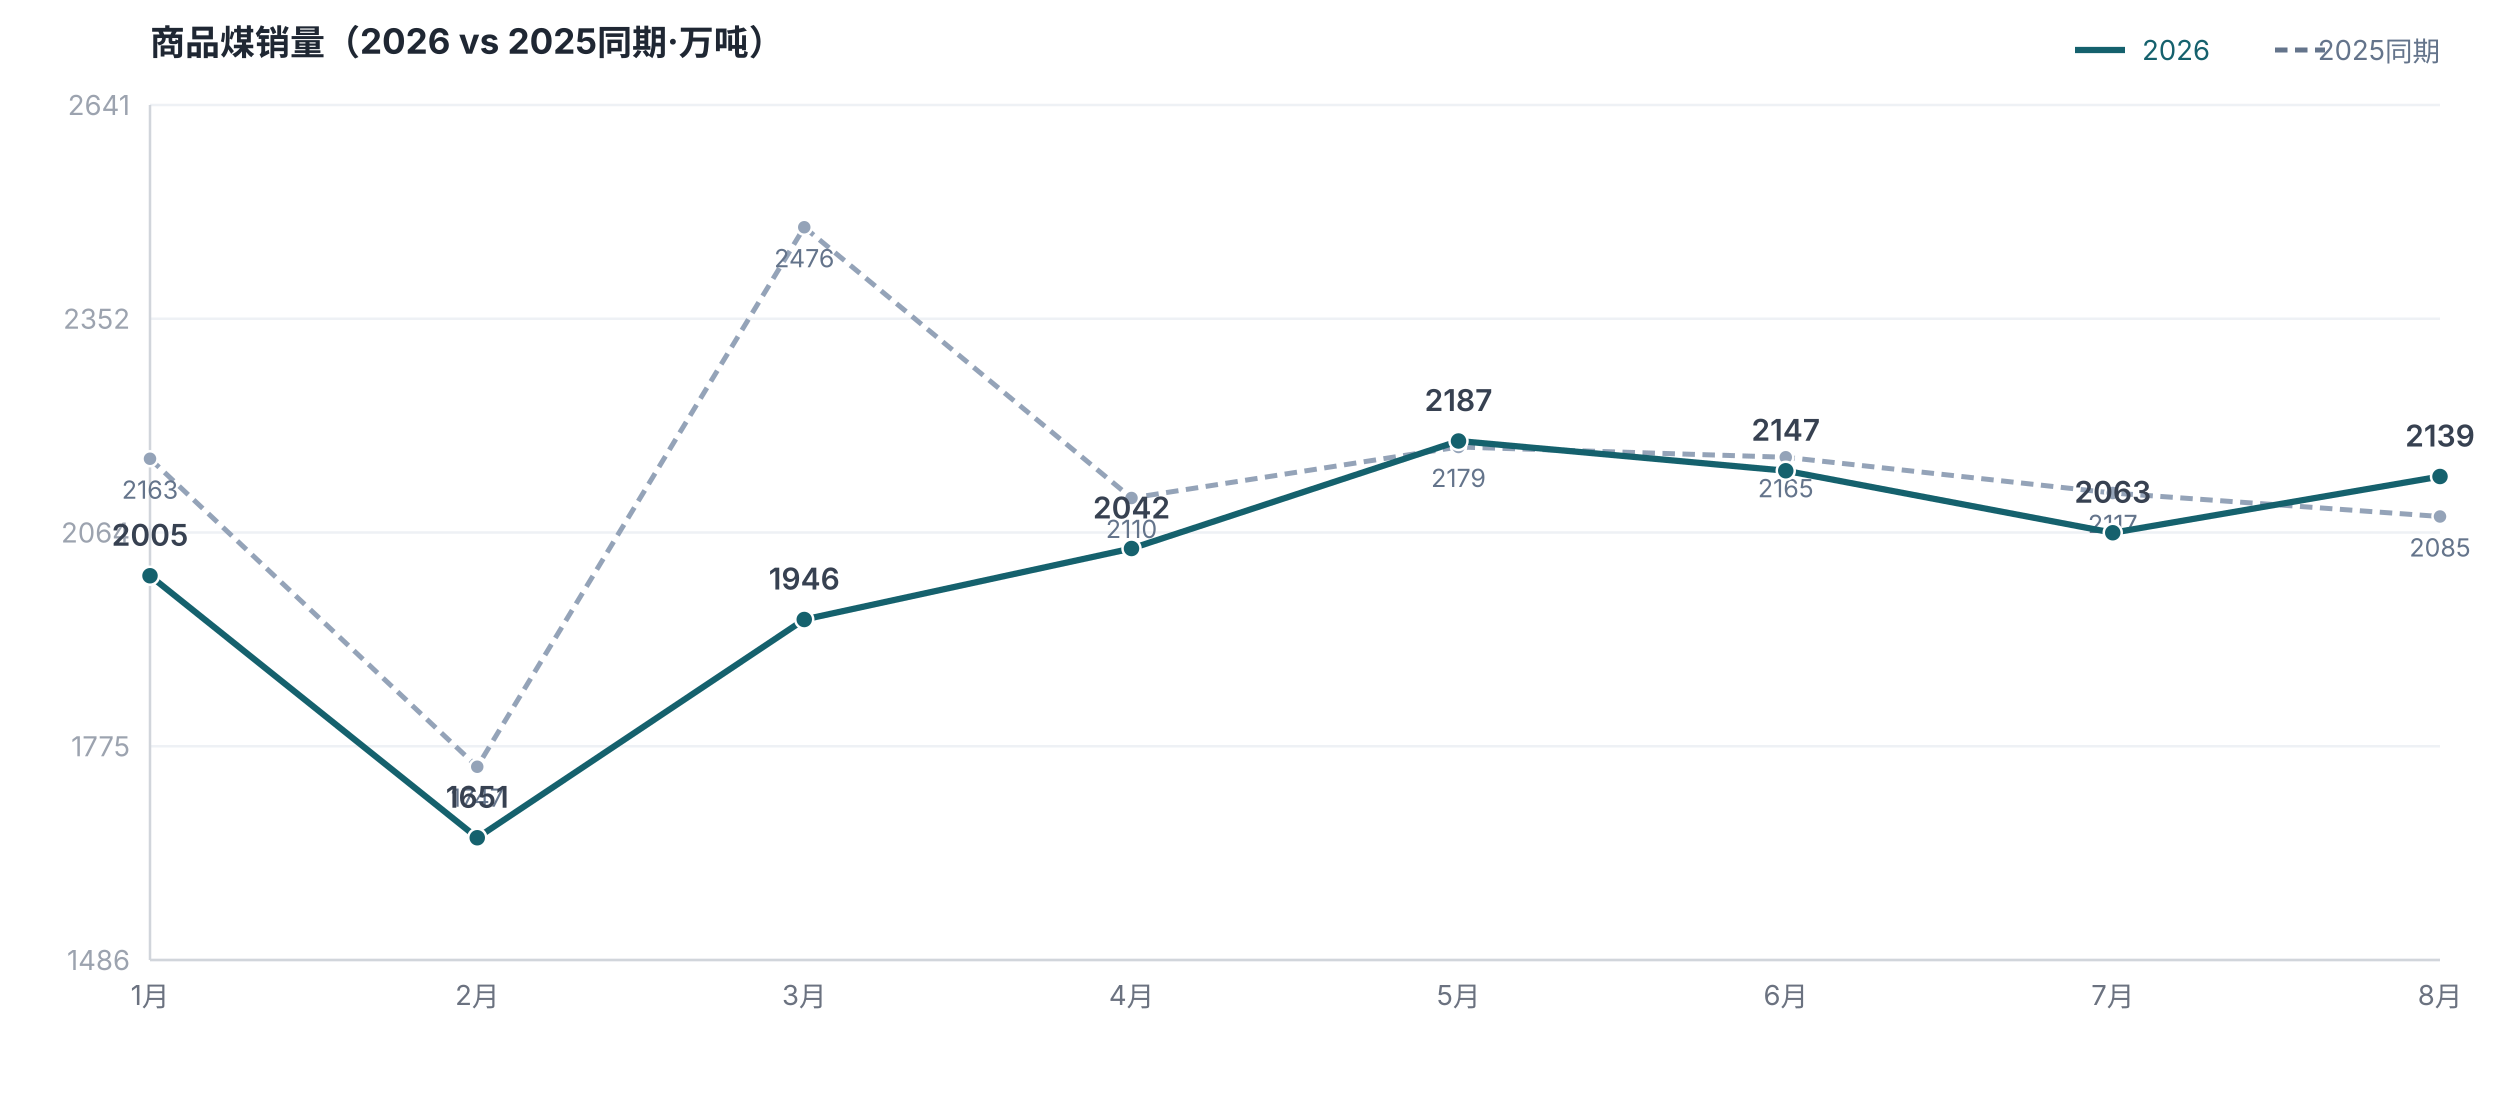
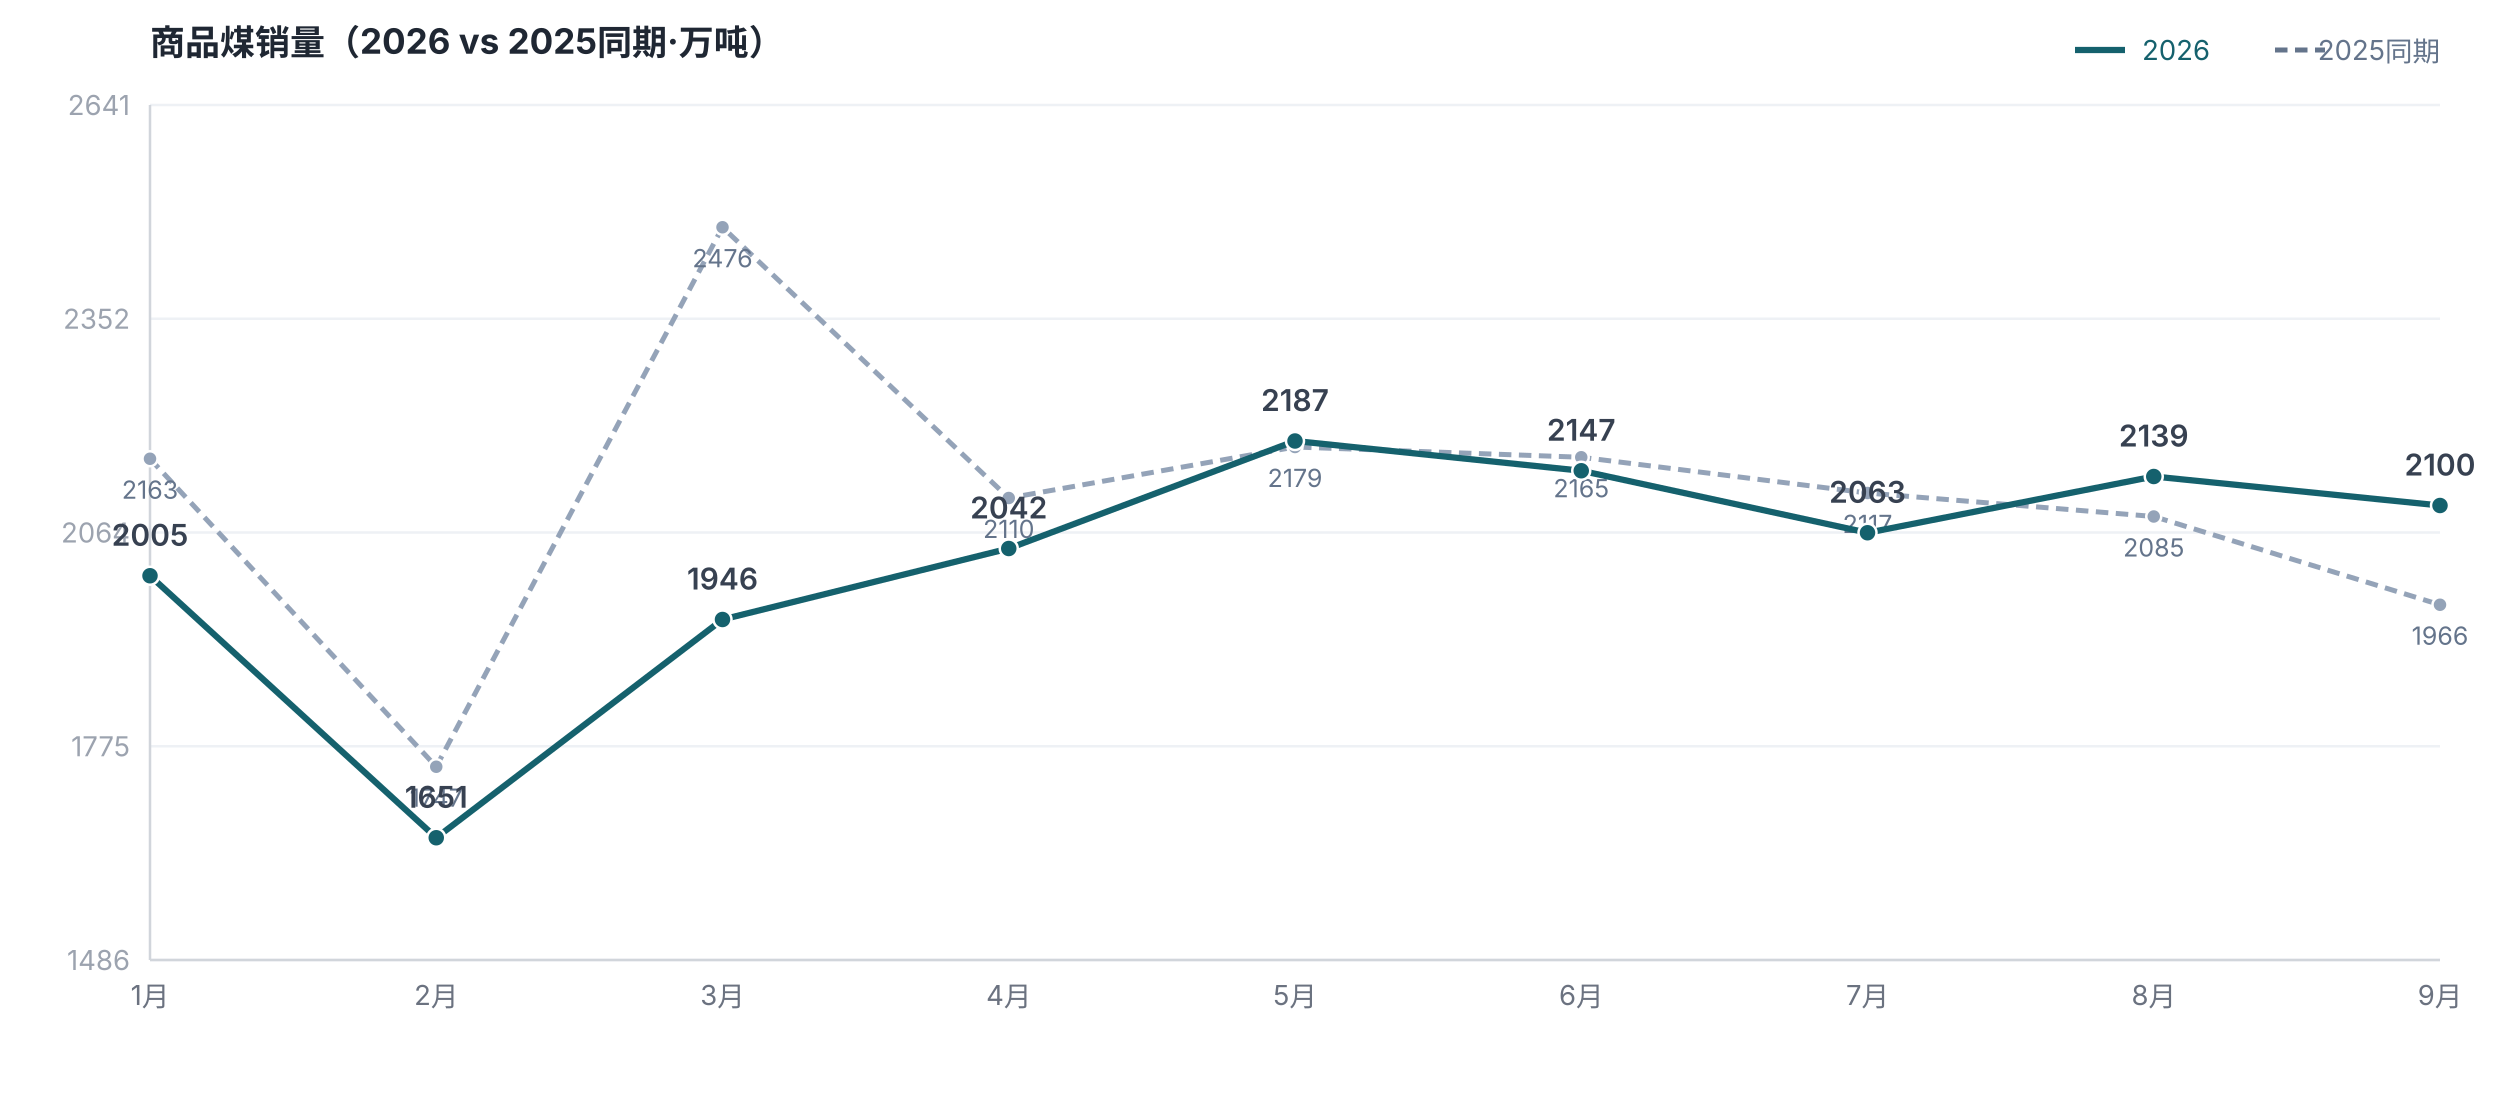
<svg xmlns="http://www.w3.org/2000/svg" viewBox="0 0 1000 440" font-family="-apple-system,Segoe UI,PingFang SC,sans-serif">
  <rect width="1000" height="440" fill="#ffffff" />
  <text x="60" y="22" fill="#1f2733" font-size="14" font-weight="700">商品煤销量（2026 vs 2025同期·万吨）</text>
  <text x="976" y="24" font-size="11" fill="#64748b" text-anchor="end">2025同期</text>
  <line x1="910" y1="20" x2="930" y2="20" stroke="#64748b" stroke-width="2" stroke-dasharray="5 3" />
  <text x="884" y="24" font-size="11" fill="#15616d" text-anchor="end">2026</text>
  <line x1="830" y1="20" x2="850" y2="20" stroke="#15616d" stroke-width="2.5" />
  <line x1="60" y1="384.0" x2="976" y2="384.0" stroke="#eef1f5" />
  <text x="52" y="388.0" font-size="11" fill="#9ca3af" text-anchor="end">1486</text>
  <line x1="60" y1="298.5" x2="976" y2="298.5" stroke="#eef1f5" />
  <text x="52" y="302.5" font-size="11" fill="#9ca3af" text-anchor="end">1775</text>
  <line x1="60" y1="213.0" x2="976" y2="213.0" stroke="#eef1f5" />
  <text x="52" y="217.0" font-size="11" fill="#9ca3af" text-anchor="end">2064</text>
  <line x1="60" y1="127.5" x2="976" y2="127.5" stroke="#eef1f5" />
  <text x="52" y="131.5" font-size="11" fill="#9ca3af" text-anchor="end">2352</text>
  <line x1="60" y1="42.0" x2="976" y2="42.0" stroke="#eef1f5" />
  <text x="52" y="46.0" font-size="11" fill="#9ca3af" text-anchor="end">2641</text>
  <line x1="60" y1="42" x2="60" y2="384" stroke="#d1d5db" />
  <line x1="60" y1="384" x2="976" y2="384" stroke="#d1d5db" />
-   <path d="M60.0 183.5 L190.9 306.7 L321.7 90.9 L452.6 199.2 L583.4 178.8 L714.3 182.9 L845.1 197.2 L976.0 206.6" fill="none" stroke="#94a3b8" stroke-width="2" stroke-dasharray="5 3" />
+   <path d="M60.0 183.5 L174.5 306.7 L289.0 90.9 L403.5 199.2 L518.0 178.8 L632.5 182.9 L747.0 197.2 L861.5 206.6 L976.0 241.9" fill="none" stroke="#94a3b8" stroke-width="2" stroke-dasharray="5 3" />
  <circle cx="60.0" cy="183.5" r="3" fill="#94a3b8" stroke="#fff" stroke-width="1" />
  <text x="60.0" y="199.5" font-size="10" fill="#64748b" text-anchor="middle">2163</text>
-   <circle cx="190.9" cy="306.7" r="3" fill="#94a3b8" stroke="#fff" stroke-width="1" />
-   <text x="190.9" y="322.7" font-size="10" fill="#64748b" text-anchor="middle">1747</text>
-   <circle cx="321.7" cy="90.9" r="3" fill="#94a3b8" stroke="#fff" stroke-width="1" />
-   <text x="321.7" y="106.9" font-size="10" fill="#64748b" text-anchor="middle">2476</text>
-   <circle cx="452.6" cy="199.2" r="3" fill="#94a3b8" stroke="#fff" stroke-width="1" />
-   <text x="452.6" y="215.2" font-size="10" fill="#64748b" text-anchor="middle">2110</text>
-   <circle cx="583.4" cy="178.8" r="3" fill="#94a3b8" stroke="#fff" stroke-width="1" />
-   <text x="583.4" y="194.8" font-size="10" fill="#64748b" text-anchor="middle">2179</text>
-   <circle cx="714.3" cy="182.9" r="3" fill="#94a3b8" stroke="#fff" stroke-width="1" />
-   <text x="714.3" y="198.9" font-size="10" fill="#64748b" text-anchor="middle">2165</text>
-   <circle cx="845.1" cy="197.2" r="3" fill="#94a3b8" stroke="#fff" stroke-width="1" />
-   <text x="845.1" y="213.2" font-size="10" fill="#64748b" text-anchor="middle">2117</text>
-   <circle cx="976.0" cy="206.6" r="3" fill="#94a3b8" stroke="#fff" stroke-width="1" />
-   <text x="976.0" y="222.6" font-size="10" fill="#64748b" text-anchor="middle">2085</text>
-   <path d="M60.0 230.3 L190.9 335.1 L321.7 247.8 L452.6 219.4 L583.4 176.4 L714.3 188.3 L845.1 213.1 L976.0 190.6" fill="none" stroke="#15616d" stroke-width="2.5" />
+   <circle cx="174.5" cy="306.7" r="3" fill="#94a3b8" stroke="#fff" stroke-width="1" />
+   <text x="174.5" y="322.7" font-size="10" fill="#64748b" text-anchor="middle">1747</text>
+   <circle cx="289.0" cy="90.9" r="3" fill="#94a3b8" stroke="#fff" stroke-width="1" />
+   <text x="289.0" y="106.9" font-size="10" fill="#64748b" text-anchor="middle">2476</text>
+   <circle cx="403.5" cy="199.2" r="3" fill="#94a3b8" stroke="#fff" stroke-width="1" />
+   <text x="403.5" y="215.2" font-size="10" fill="#64748b" text-anchor="middle">2110</text>
+   <circle cx="518.0" cy="178.8" r="3" fill="#94a3b8" stroke="#fff" stroke-width="1" />
+   <text x="518.0" y="194.8" font-size="10" fill="#64748b" text-anchor="middle">2179</text>
+   <circle cx="632.5" cy="182.9" r="3" fill="#94a3b8" stroke="#fff" stroke-width="1" />
+   <text x="632.5" y="198.9" font-size="10" fill="#64748b" text-anchor="middle">2165</text>
+   <circle cx="747.0" cy="197.2" r="3" fill="#94a3b8" stroke="#fff" stroke-width="1" />
+   <text x="747.0" y="213.2" font-size="10" fill="#64748b" text-anchor="middle">2117</text>
+   <circle cx="861.5" cy="206.6" r="3" fill="#94a3b8" stroke="#fff" stroke-width="1" />
+   <text x="861.5" y="222.6" font-size="10" fill="#64748b" text-anchor="middle">2085</text>
+   <circle cx="976.0" cy="241.9" r="3" fill="#94a3b8" stroke="#fff" stroke-width="1" />
+   <text x="976.0" y="257.9" font-size="10" fill="#64748b" text-anchor="middle">1966</text>
+   <path d="M60.0 230.3 L174.5 335.1 L289.0 247.8 L403.5 219.4 L518.0 176.4 L632.5 188.3 L747.0 213.1 L861.5 190.6 L976.0 202.2" fill="none" stroke="#15616d" stroke-width="2.5" />
  <circle cx="60.0" cy="230.3" r="3.6" fill="#15616d" stroke="#fff" stroke-width="1" />
  <text x="60.0" y="218.3" font-size="12" font-weight="600" fill="#374151" text-anchor="middle">2005</text>
  <text x="60.0" y="402.0" font-size="11" fill="#6b7280" text-anchor="middle">1月</text>
-   <circle cx="190.9" cy="335.1" r="3.6" fill="#15616d" stroke="#fff" stroke-width="1" />
-   <text x="190.9" y="323.1" font-size="12" font-weight="600" fill="#374151" text-anchor="middle">1651</text>
-   <text x="190.9" y="402.0" font-size="11" fill="#6b7280" text-anchor="middle">2月</text>
-   <circle cx="321.7" cy="247.8" r="3.6" fill="#15616d" stroke="#fff" stroke-width="1" />
-   <text x="321.7" y="235.8" font-size="12" font-weight="600" fill="#374151" text-anchor="middle">1946</text>
-   <text x="321.7" y="402.0" font-size="11" fill="#6b7280" text-anchor="middle">3月</text>
-   <circle cx="452.6" cy="219.4" r="3.6" fill="#15616d" stroke="#fff" stroke-width="1" />
-   <text x="452.6" y="207.4" font-size="12" font-weight="600" fill="#374151" text-anchor="middle">2042</text>
-   <text x="452.6" y="402.0" font-size="11" fill="#6b7280" text-anchor="middle">4月</text>
-   <circle cx="583.4" cy="176.4" r="3.6" fill="#15616d" stroke="#fff" stroke-width="1" />
-   <text x="583.4" y="164.4" font-size="12" font-weight="600" fill="#374151" text-anchor="middle">2187</text>
-   <text x="583.4" y="402.0" font-size="11" fill="#6b7280" text-anchor="middle">5月</text>
-   <circle cx="714.3" cy="188.3" r="3.6" fill="#15616d" stroke="#fff" stroke-width="1" />
-   <text x="714.3" y="176.3" font-size="12" font-weight="600" fill="#374151" text-anchor="middle">2147</text>
-   <text x="714.3" y="402.0" font-size="11" fill="#6b7280" text-anchor="middle">6月</text>
-   <circle cx="845.1" cy="213.1" r="3.6" fill="#15616d" stroke="#fff" stroke-width="1" />
-   <text x="845.1" y="201.1" font-size="12" font-weight="600" fill="#374151" text-anchor="middle">2063</text>
-   <text x="845.1" y="402.0" font-size="11" fill="#6b7280" text-anchor="middle">7月</text>
-   <circle cx="976.0" cy="190.6" r="3.6" fill="#15616d" stroke="#fff" stroke-width="1" />
-   <text x="976.0" y="178.6" font-size="12" font-weight="600" fill="#374151" text-anchor="middle">2139</text>
-   <text x="976.0" y="402.0" font-size="11" fill="#6b7280" text-anchor="middle">8月</text>
+   <circle cx="174.5" cy="335.1" r="3.6" fill="#15616d" stroke="#fff" stroke-width="1" />
+   <text x="174.5" y="323.1" font-size="12" font-weight="600" fill="#374151" text-anchor="middle">1651</text>
+   <text x="174.5" y="402.0" font-size="11" fill="#6b7280" text-anchor="middle">2月</text>
+   <circle cx="289.0" cy="247.8" r="3.6" fill="#15616d" stroke="#fff" stroke-width="1" />
+   <text x="289.0" y="235.8" font-size="12" font-weight="600" fill="#374151" text-anchor="middle">1946</text>
+   <text x="289.0" y="402.0" font-size="11" fill="#6b7280" text-anchor="middle">3月</text>
+   <circle cx="403.5" cy="219.4" r="3.6" fill="#15616d" stroke="#fff" stroke-width="1" />
+   <text x="403.5" y="207.4" font-size="12" font-weight="600" fill="#374151" text-anchor="middle">2042</text>
+   <text x="403.5" y="402.0" font-size="11" fill="#6b7280" text-anchor="middle">4月</text>
+   <circle cx="518.0" cy="176.4" r="3.6" fill="#15616d" stroke="#fff" stroke-width="1" />
+   <text x="518.0" y="164.4" font-size="12" font-weight="600" fill="#374151" text-anchor="middle">2187</text>
+   <text x="518.0" y="402.0" font-size="11" fill="#6b7280" text-anchor="middle">5月</text>
+   <circle cx="632.5" cy="188.3" r="3.6" fill="#15616d" stroke="#fff" stroke-width="1" />
+   <text x="632.5" y="176.3" font-size="12" font-weight="600" fill="#374151" text-anchor="middle">2147</text>
+   <text x="632.5" y="402.0" font-size="11" fill="#6b7280" text-anchor="middle">6月</text>
+   <circle cx="747.0" cy="213.1" r="3.6" fill="#15616d" stroke="#fff" stroke-width="1" />
+   <text x="747.0" y="201.1" font-size="12" font-weight="600" fill="#374151" text-anchor="middle">2063</text>
+   <text x="747.0" y="402.0" font-size="11" fill="#6b7280" text-anchor="middle">7月</text>
+   <circle cx="861.5" cy="190.6" r="3.6" fill="#15616d" stroke="#fff" stroke-width="1" />
+   <text x="861.5" y="178.6" font-size="12" font-weight="600" fill="#374151" text-anchor="middle">2139</text>
+   <text x="861.5" y="402.0" font-size="11" fill="#6b7280" text-anchor="middle">8月</text>
+   <circle cx="976.0" cy="202.2" r="3.6" fill="#15616d" stroke="#fff" stroke-width="1" />
+   <text x="976.0" y="190.2" font-size="12" font-weight="600" fill="#374151" text-anchor="middle">2100</text>
+   <text x="976.0" y="402.0" font-size="11" fill="#6b7280" text-anchor="middle">9月</text>
</svg>
